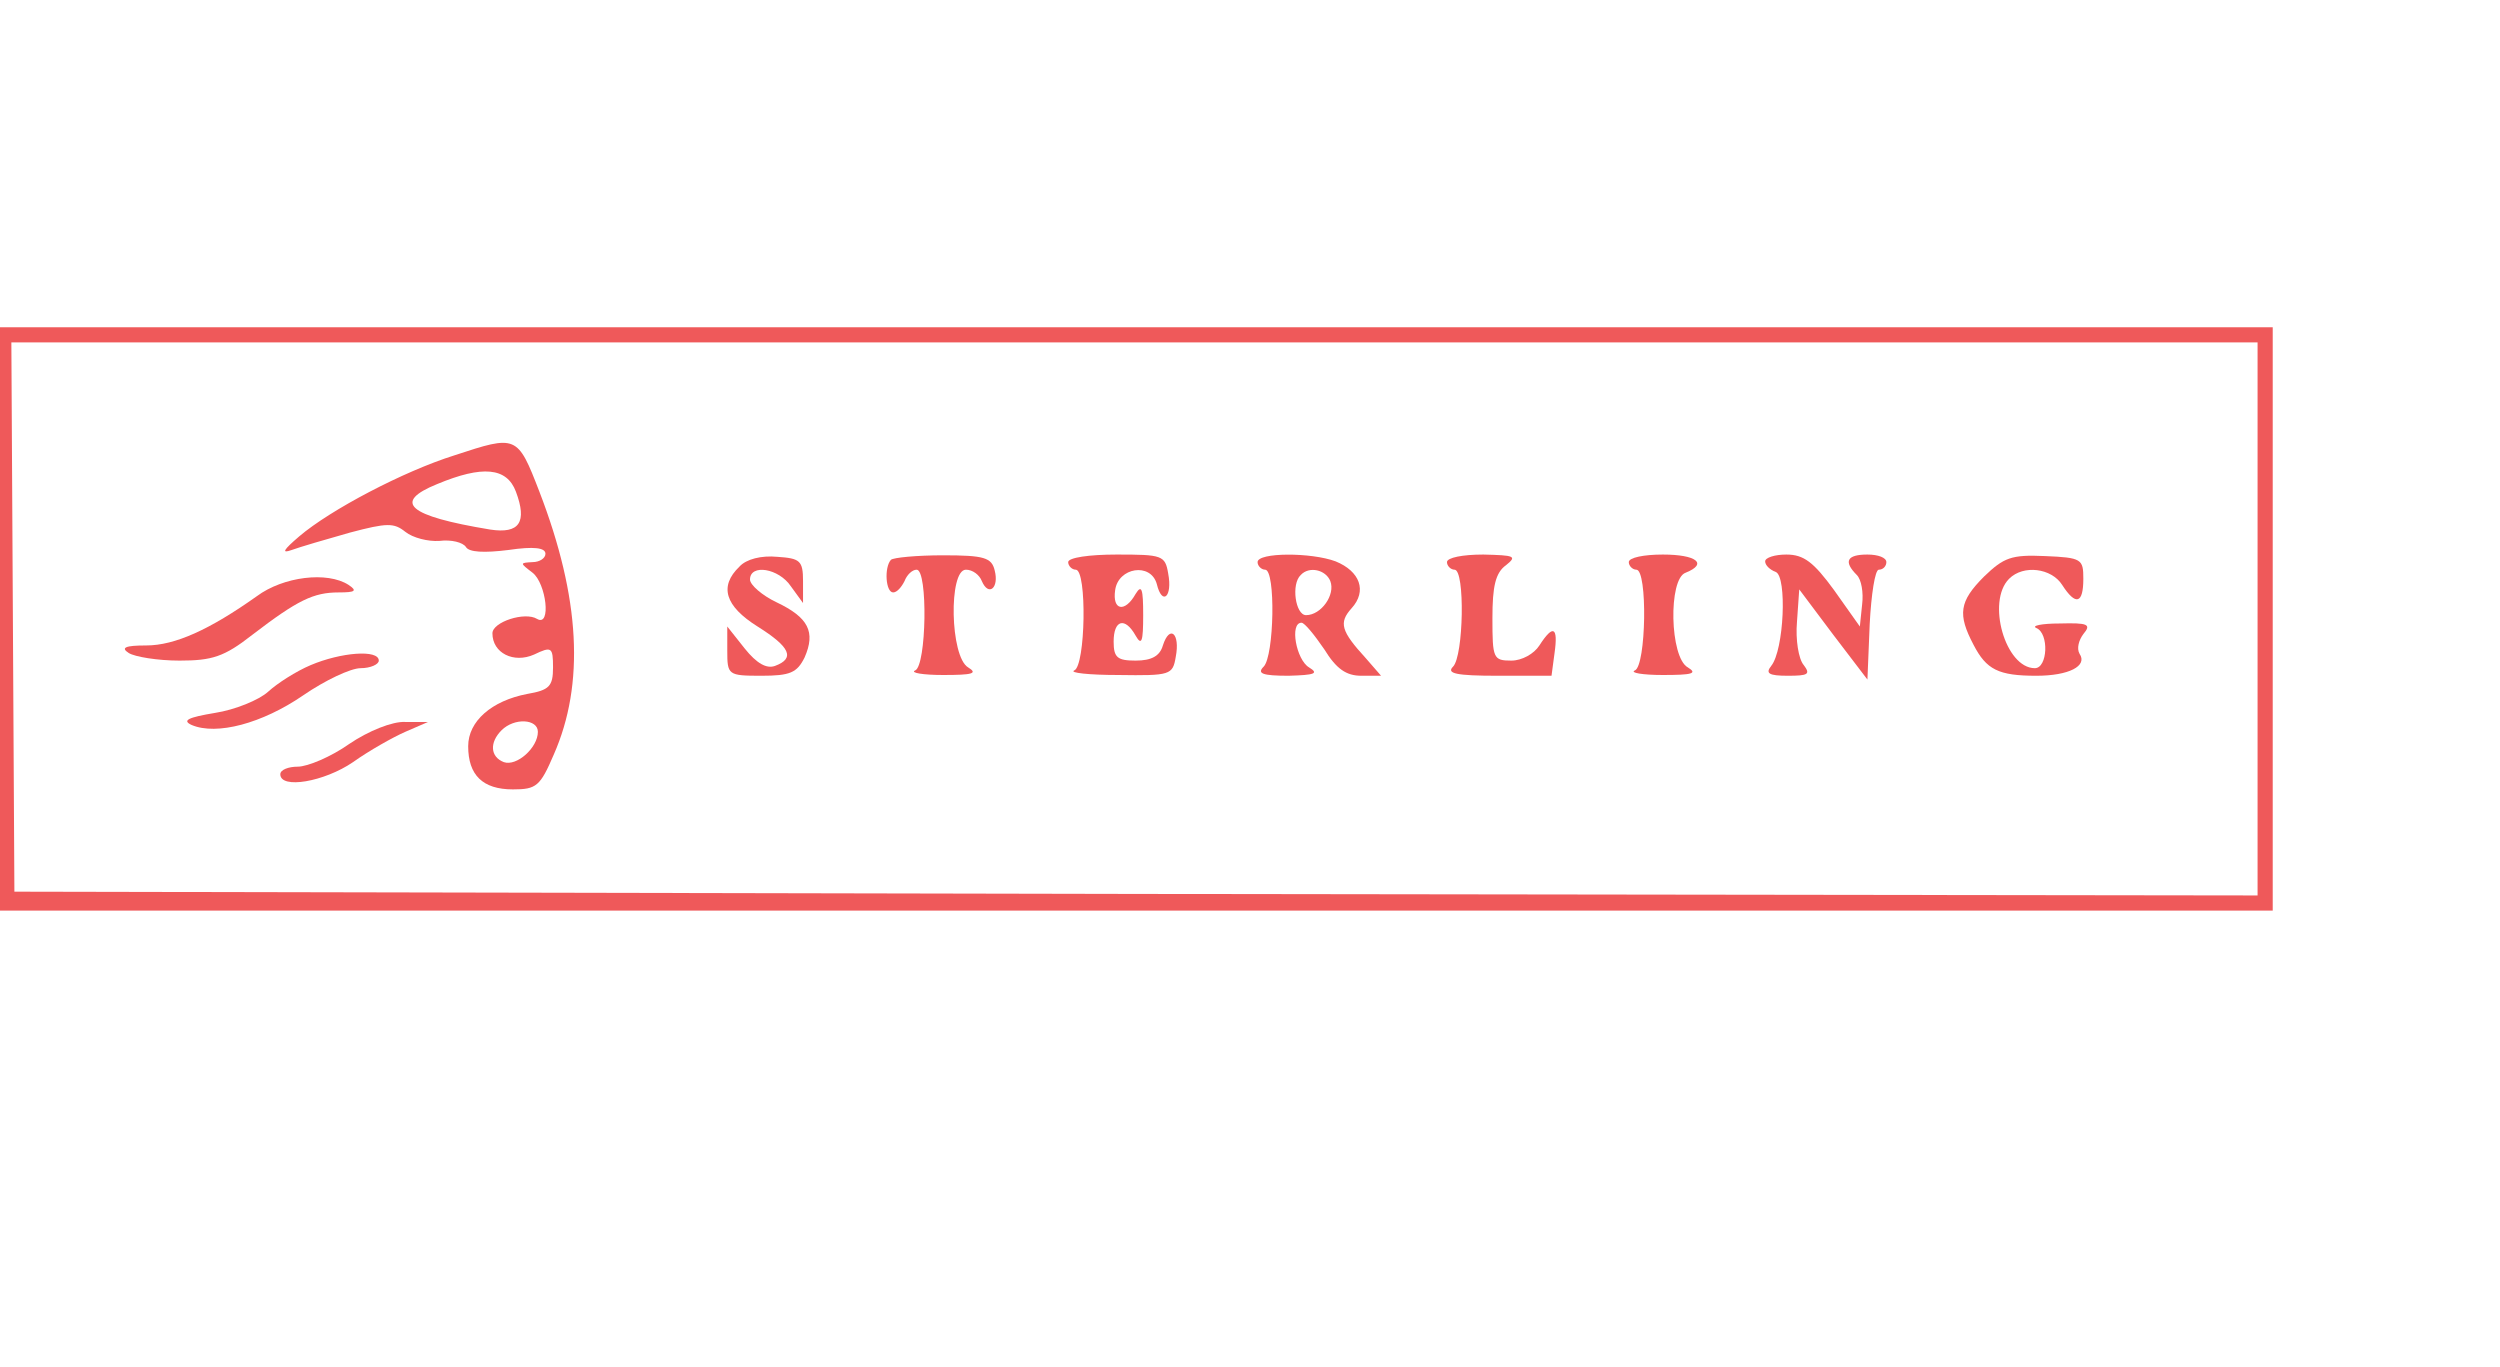
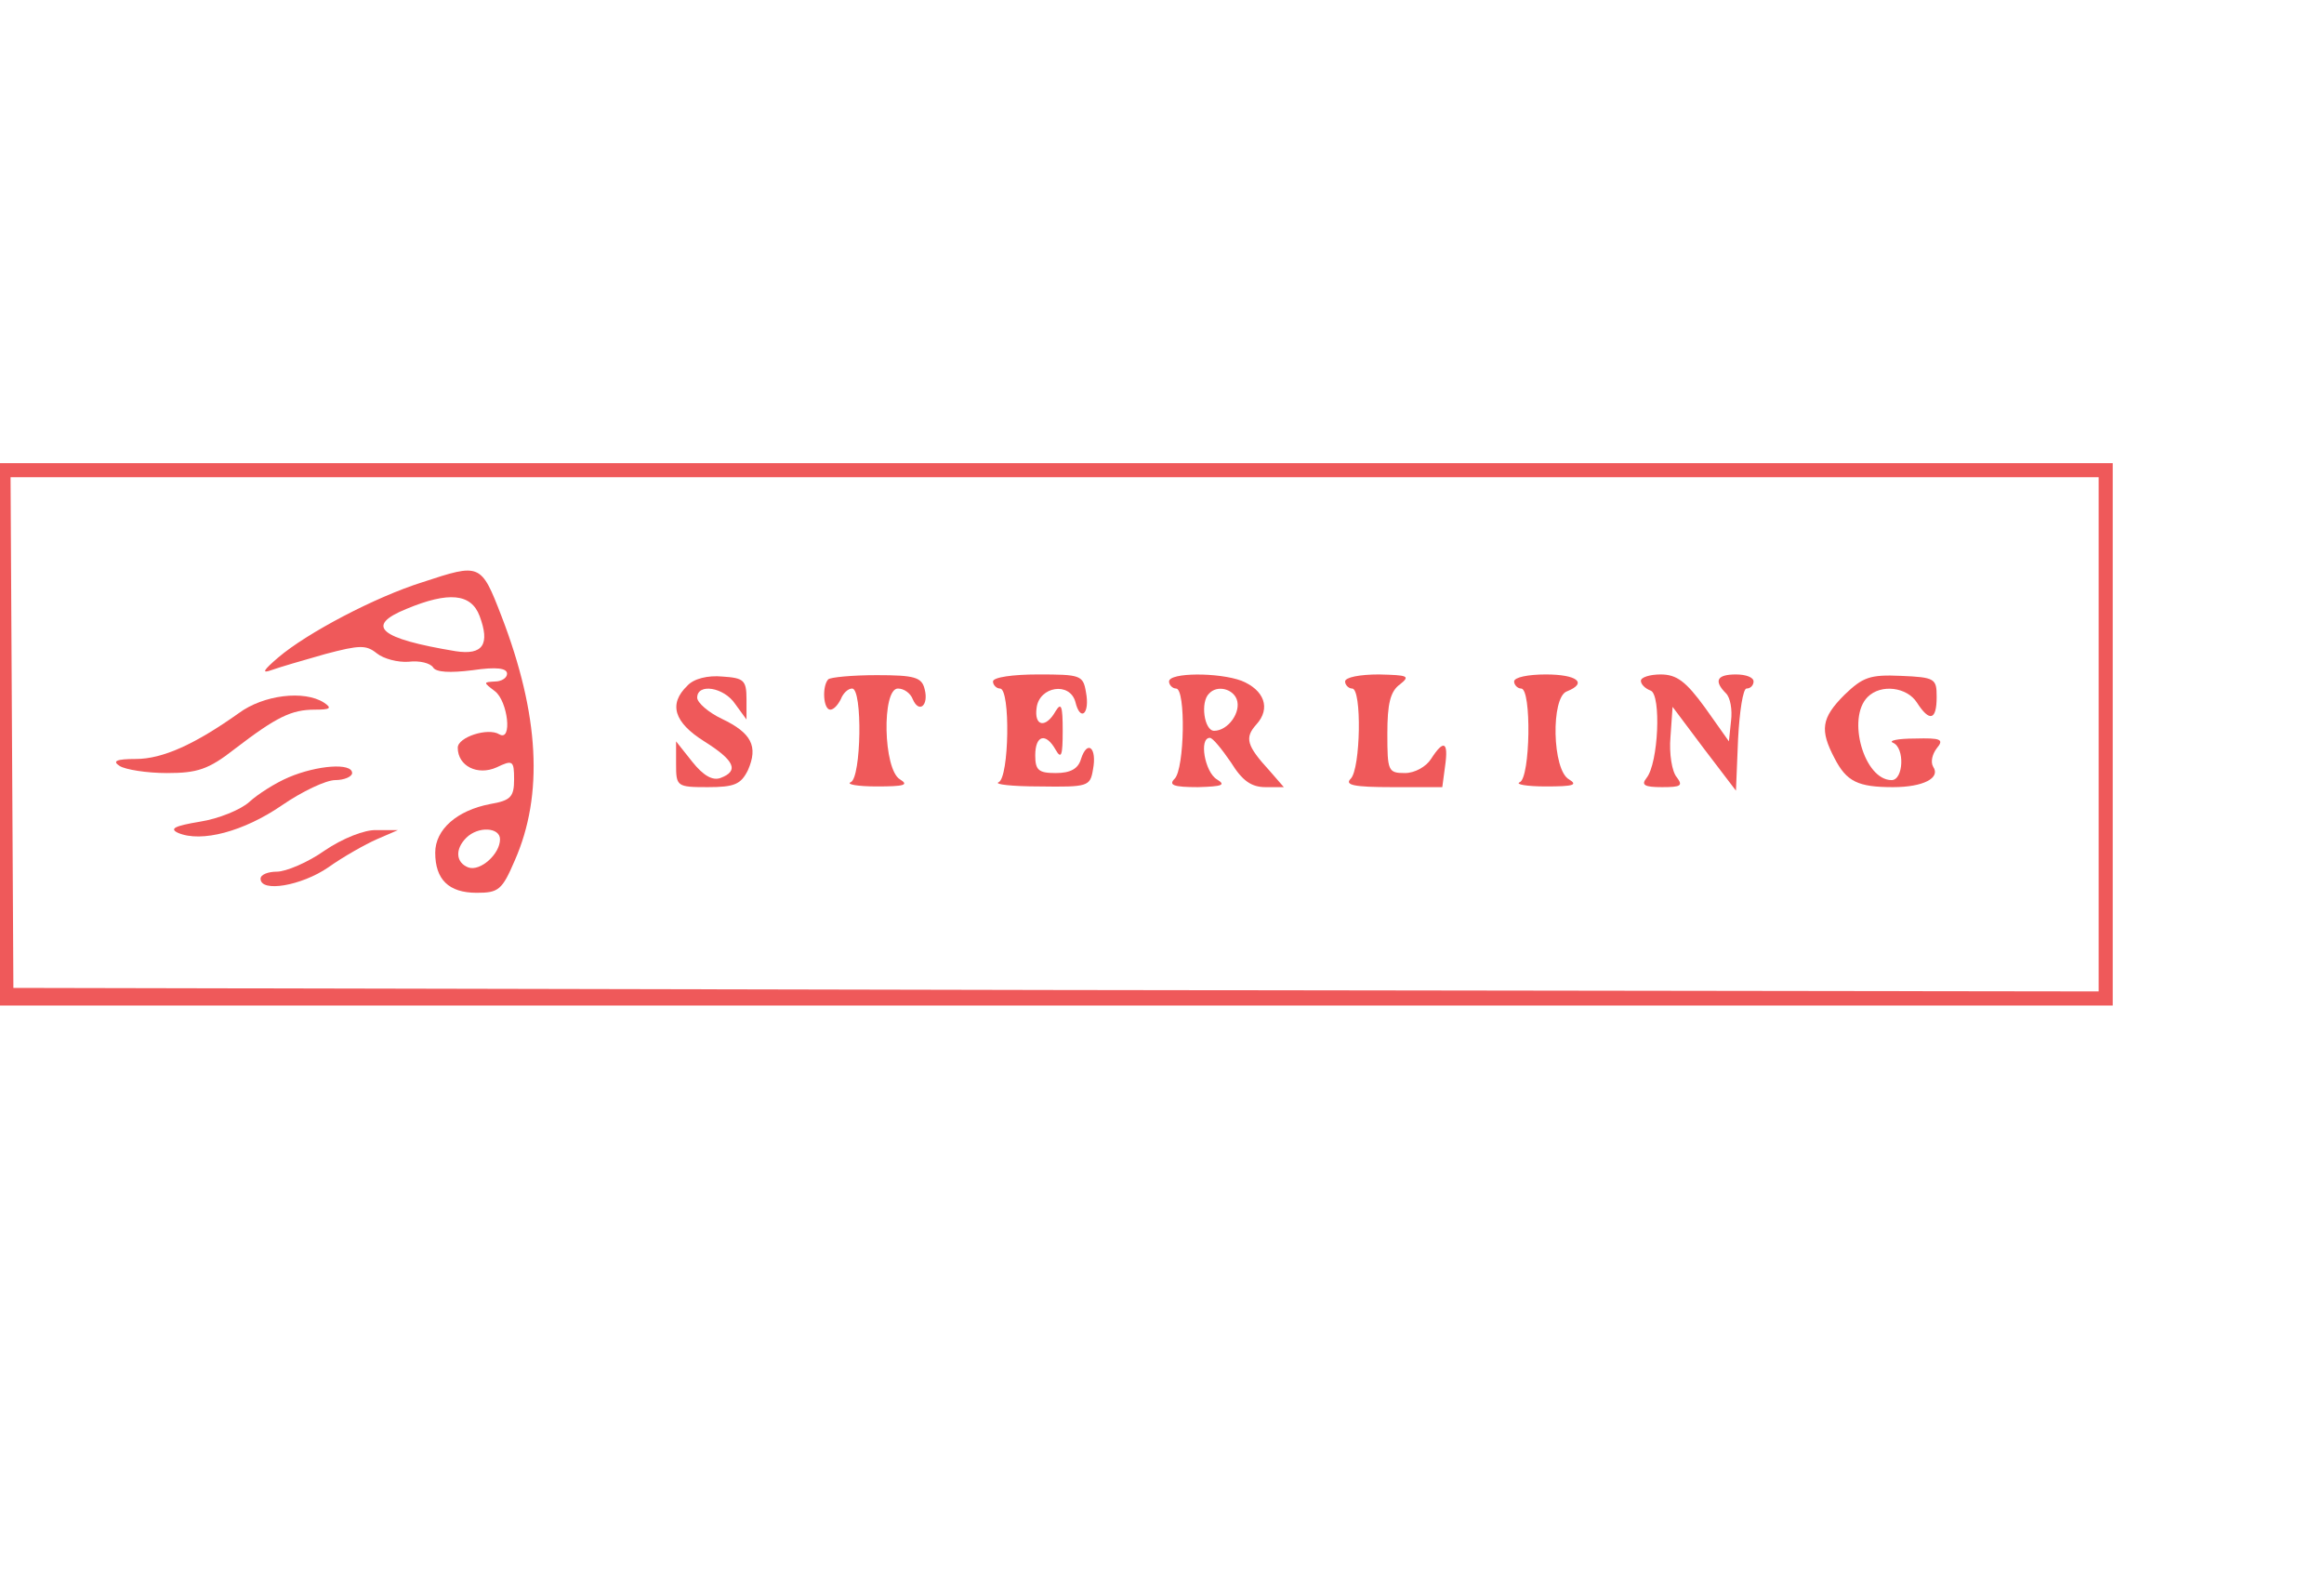
- <svg xmlns="http://www.w3.org/2000/svg" version="1.0" width="150px" height="82px" viewBox="0 0 330 100" preserveAspectRatio="xMidYMid meet">
+ <svg xmlns="http://www.w3.org/2000/svg" version="1.0" width="120px" height="82px" viewBox="0 0 330 100" preserveAspectRatio="xMidYMid meet">
  <g transform="translate(0,82) scale(0.1,-0.1)" fill="#ef595a" stroke="none">
    <path d="M0 405 l0 -385 1500 0 1500 0 0 385 0 385 -1500 0 -1500 0 0 -385z m2980 0 l0 -365 -1480 2 -1481 3 -2 363 -2 362 1483 0 1482 0 0 -365z" />
    <path d="M600 621 c-67 -21 -164 -72 -205 -107 -21 -18 -24 -23 -10 -18 11 4 45 14 77 23 49 13 58 13 73 1 10 -8 30 -13 45 -12 16 2 31 -2 35 -8 4 -7 24 -8 56 -4 34 5 49 3 49 -5 0 -6 -8 -11 -17 -11 -17 -1 -17 -1 0 -14 18 -14 25 -72 6 -61 -16 10 -59 -4 -59 -19 0 -26 28 -40 55 -28 23 11 25 10 25 -17 0 -25 -5 -30 -34 -35 -47 -9 -78 -36 -78 -69 0 -38 19 -57 59 -57 31 0 36 4 54 46 41 93 35 207 -19 347 -29 75 -30 75 -112 48z m81 -48 c15 -40 5 -56 -34 -50 -109 18 -129 36 -70 60 60 25 92 22 104 -10z m29 -317 c0 -21 -28 -46 -45 -40 -18 7 -19 26 -3 42 17 17 48 15 48 -2z" />
    <path d="M976 474 c-27 -26 -19 -52 24 -79 43 -27 50 -42 23 -52 -11 -4 -24 3 -40 23 l-23 29 0 -32 c0 -32 1 -33 45 -33 38 0 47 4 57 24 15 34 5 53 -37 73 -19 9 -35 23 -35 30 0 21 38 15 54 -9 l16 -22 0 29 c0 27 -4 30 -34 32 -21 2 -41 -3 -50 -13z" />
    <path d="M1176 483 c-9 -10 -7 -43 3 -43 5 0 11 7 15 15 3 8 10 15 16 15 15 0 13 -127 -2 -133 -7 -3 10 -6 37 -6 39 0 46 2 33 10 -24 14 -26 129 -3 129 9 0 18 -7 21 -15 9 -21 23 -9 17 14 -4 17 -14 20 -68 20 -35 0 -66 -3 -69 -6z" />
    <path d="M1410 480 c0 -5 5 -10 10 -10 15 0 13 -127 -2 -133 -7 -3 19 -6 58 -6 69 -1 72 0 76 24 6 31 -8 43 -17 15 -4 -14 -15 -20 -36 -20 -24 0 -29 4 -29 25 0 29 15 33 29 8 8 -14 10 -8 10 27 0 35 -2 41 -10 28 -14 -25 -31 -22 -27 5 4 30 47 37 55 8 7 -29 21 -17 15 14 -4 24 -8 25 -68 25 -36 0 -64 -4 -64 -10z" />
    <path d="M1660 480 c0 -5 5 -10 10 -10 14 0 12 -114 -2 -128 -9 -9 -2 -12 33 -12 35 1 40 3 27 11 -17 10 -26 59 -10 59 4 0 17 -16 30 -35 16 -26 29 -35 49 -35 l26 0 -20 23 c-33 36 -36 47 -19 66 21 23 11 49 -21 62 -32 12 -103 12 -103 -1z m96 -25 c7 -18 -12 -45 -32 -45 -14 0 -20 41 -7 53 11 12 33 7 39 -8z" />
    <path d="M1910 480 c0 -5 5 -10 10 -10 14 0 12 -114 -2 -128 -9 -9 4 -12 59 -12 l71 0 4 30 c5 35 -2 38 -20 10 -7 -11 -23 -20 -37 -20 -24 0 -25 3 -25 56 0 42 4 60 18 70 15 12 11 13 -30 14 -27 0 -48 -4 -48 -10z" />
    <path d="M2150 480 c0 -5 5 -10 10 -10 15 0 13 -127 -2 -133 -7 -3 10 -6 37 -6 39 0 46 2 33 10 -24 13 -26 117 -3 125 30 12 14 24 -30 24 -25 0 -45 -4 -45 -10z" />
    <path d="M2330 481 c0 -5 6 -11 14 -14 15 -6 11 -103 -6 -124 -8 -10 -3 -13 22 -13 27 0 30 2 21 14 -7 8 -11 34 -9 57 l3 43 45 -60 45 -59 3 73 c2 39 7 72 12 72 6 0 10 5 10 10 0 6 -11 10 -25 10 -27 0 -32 -9 -14 -27 6 -6 9 -23 7 -39 l-3 -29 -34 48 c-27 37 -40 47 -63 47 -15 0 -28 -4 -28 -9z" />
    <path d="M2619 461 c-33 -33 -35 -50 -14 -90 17 -33 33 -41 83 -41 43 0 68 13 57 29 -4 7 -1 18 5 26 11 13 6 15 -31 14 -24 0 -38 -3 -31 -6 17 -7 15 -53 -2 -53 -39 0 -64 88 -34 118 19 19 56 14 70 -8 18 -28 28 -25 28 8 0 26 -2 28 -51 30 -44 2 -54 -2 -80 -27z" />
    <path d="M339 435 c-62 -44 -108 -65 -146 -65 -28 0 -34 -3 -23 -10 8 -5 38 -10 67 -10 43 0 59 5 96 34 60 46 81 56 114 56 22 0 25 2 13 10 -28 18 -86 11 -121 -15z" />
    <path d="M410 344 c-19 -8 -44 -24 -56 -35 -12 -11 -44 -24 -70 -28 -36 -6 -44 -10 -31 -16 33 -14 93 2 147 39 29 20 63 36 76 36 13 0 24 5 24 10 0 15 -50 11 -90 -6z" />
    <path d="M461 240 c-24 -17 -55 -30 -68 -30 -12 0 -23 -4 -23 -10 0 -20 58 -10 96 16 21 15 53 33 69 40 l30 13 -30 0 c-17 1 -49 -12 -74 -29z" />
  </g>
</svg>
